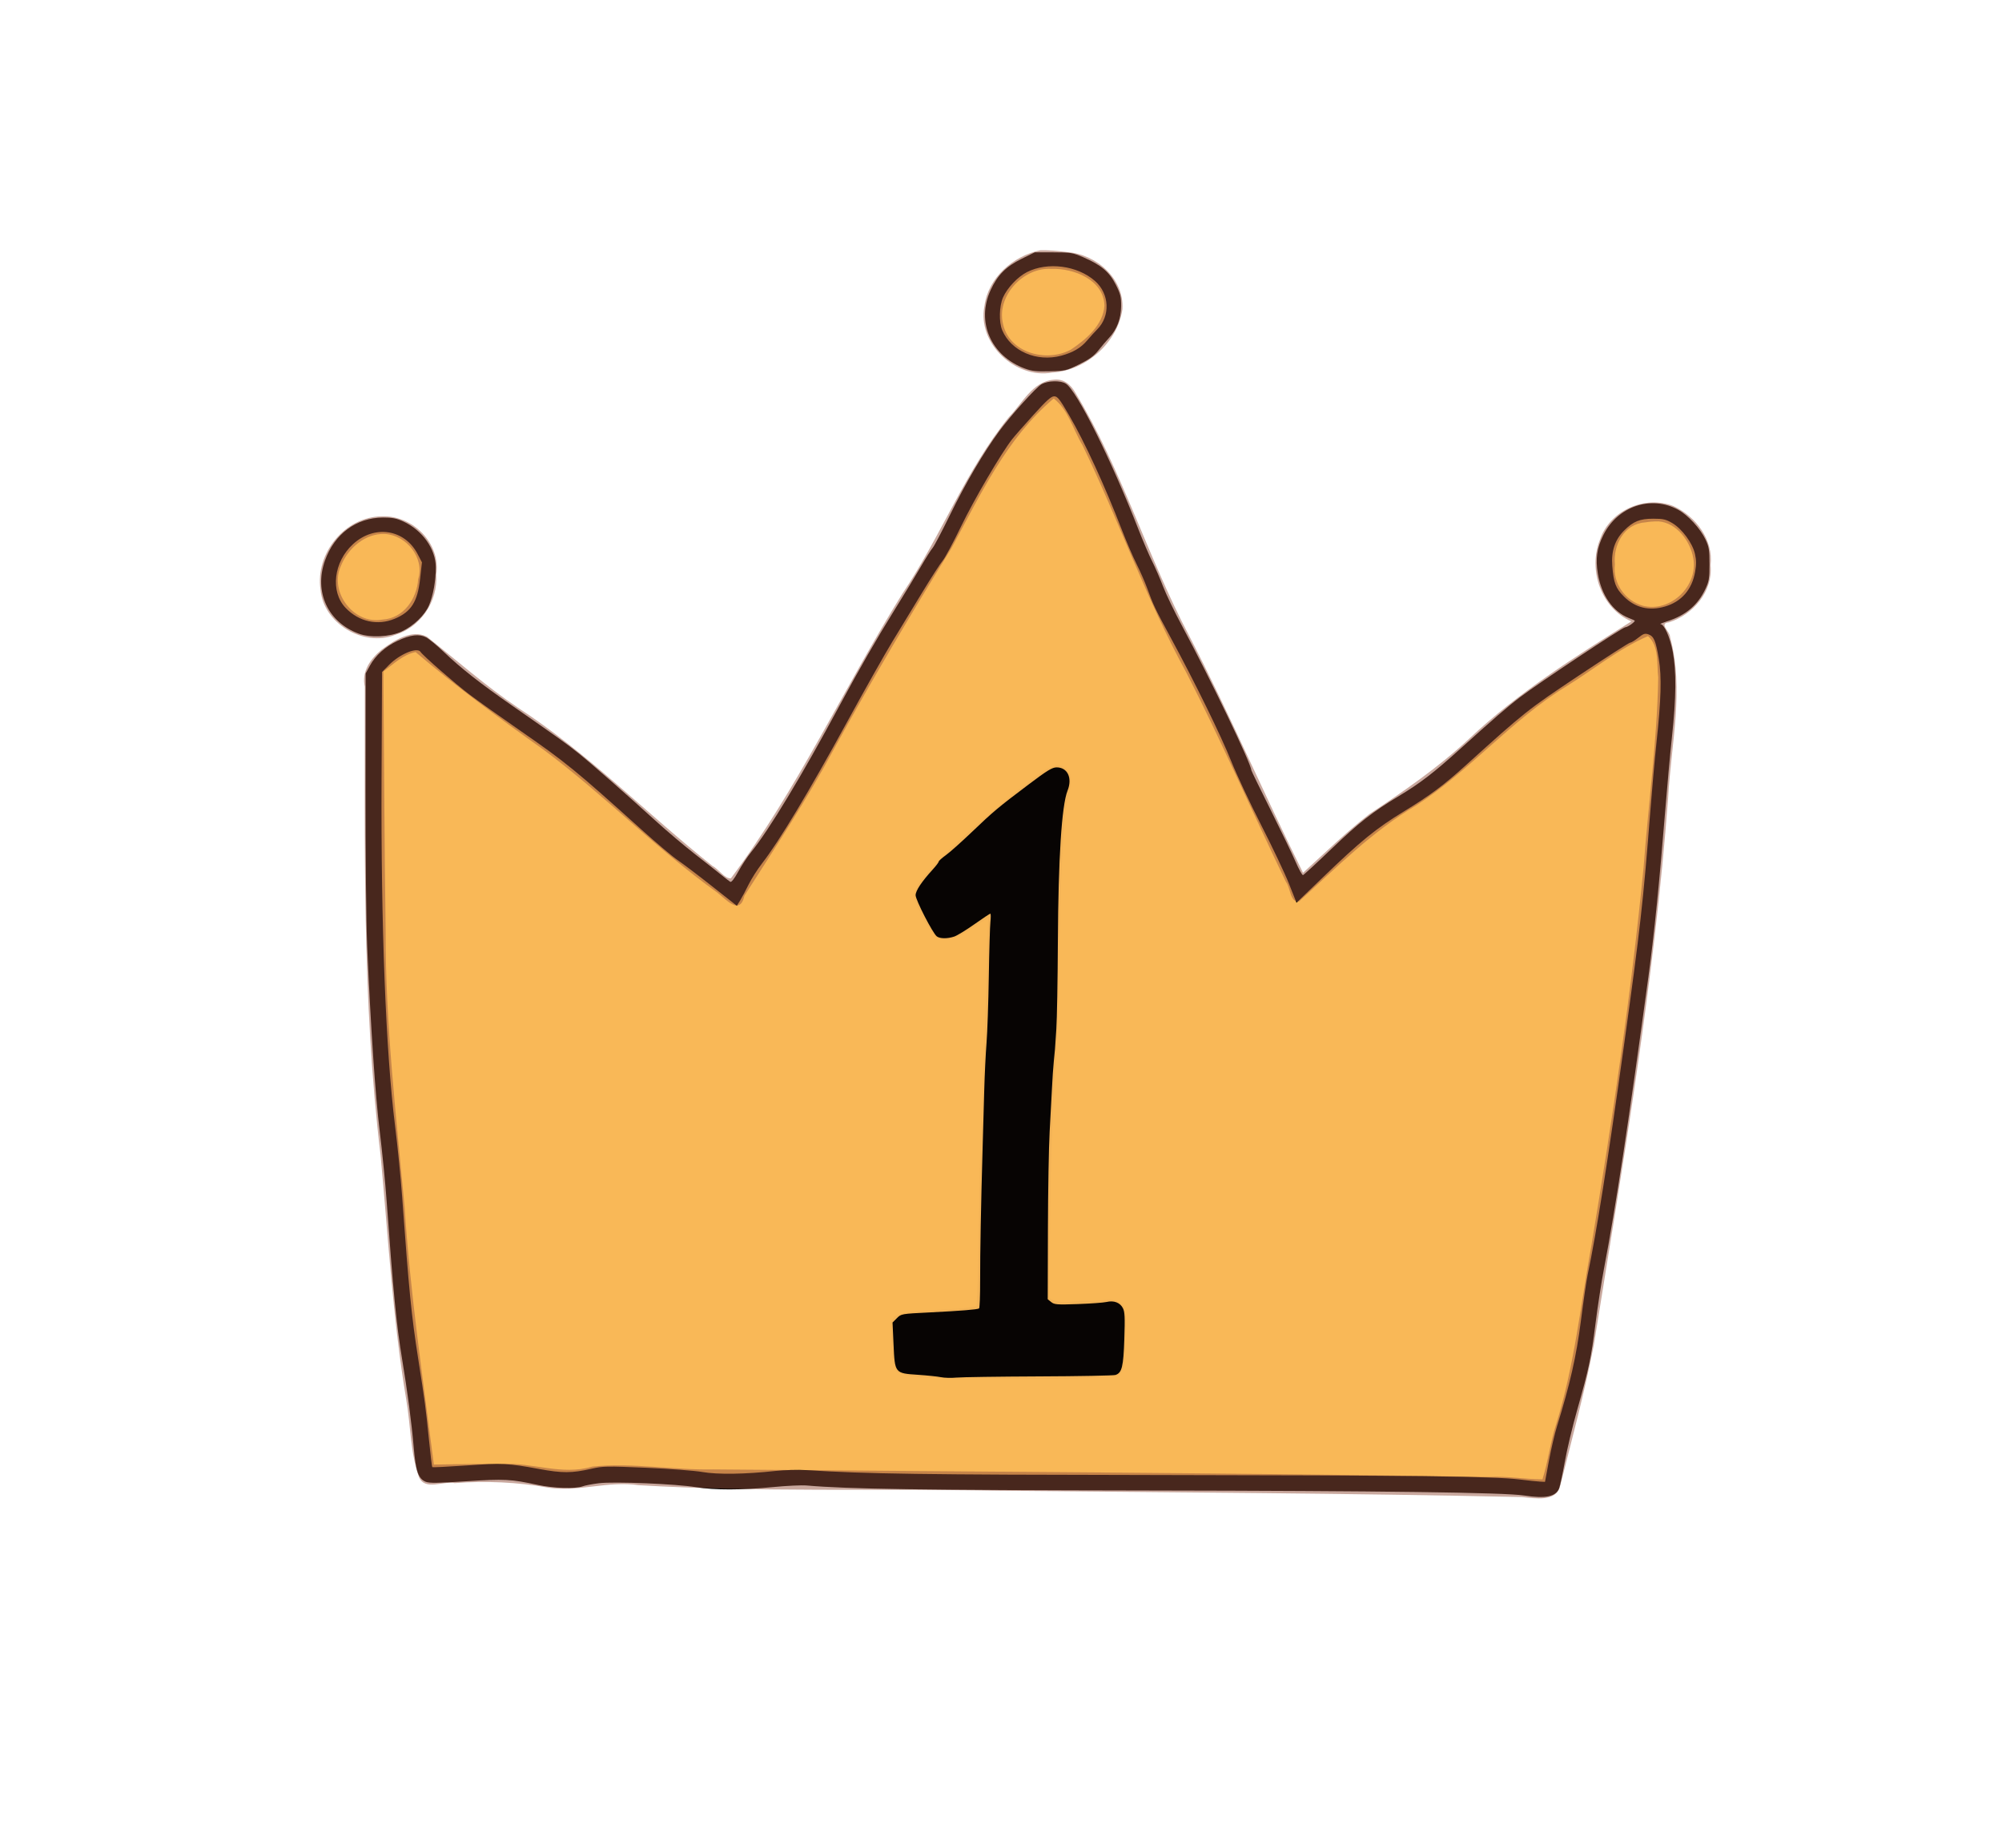
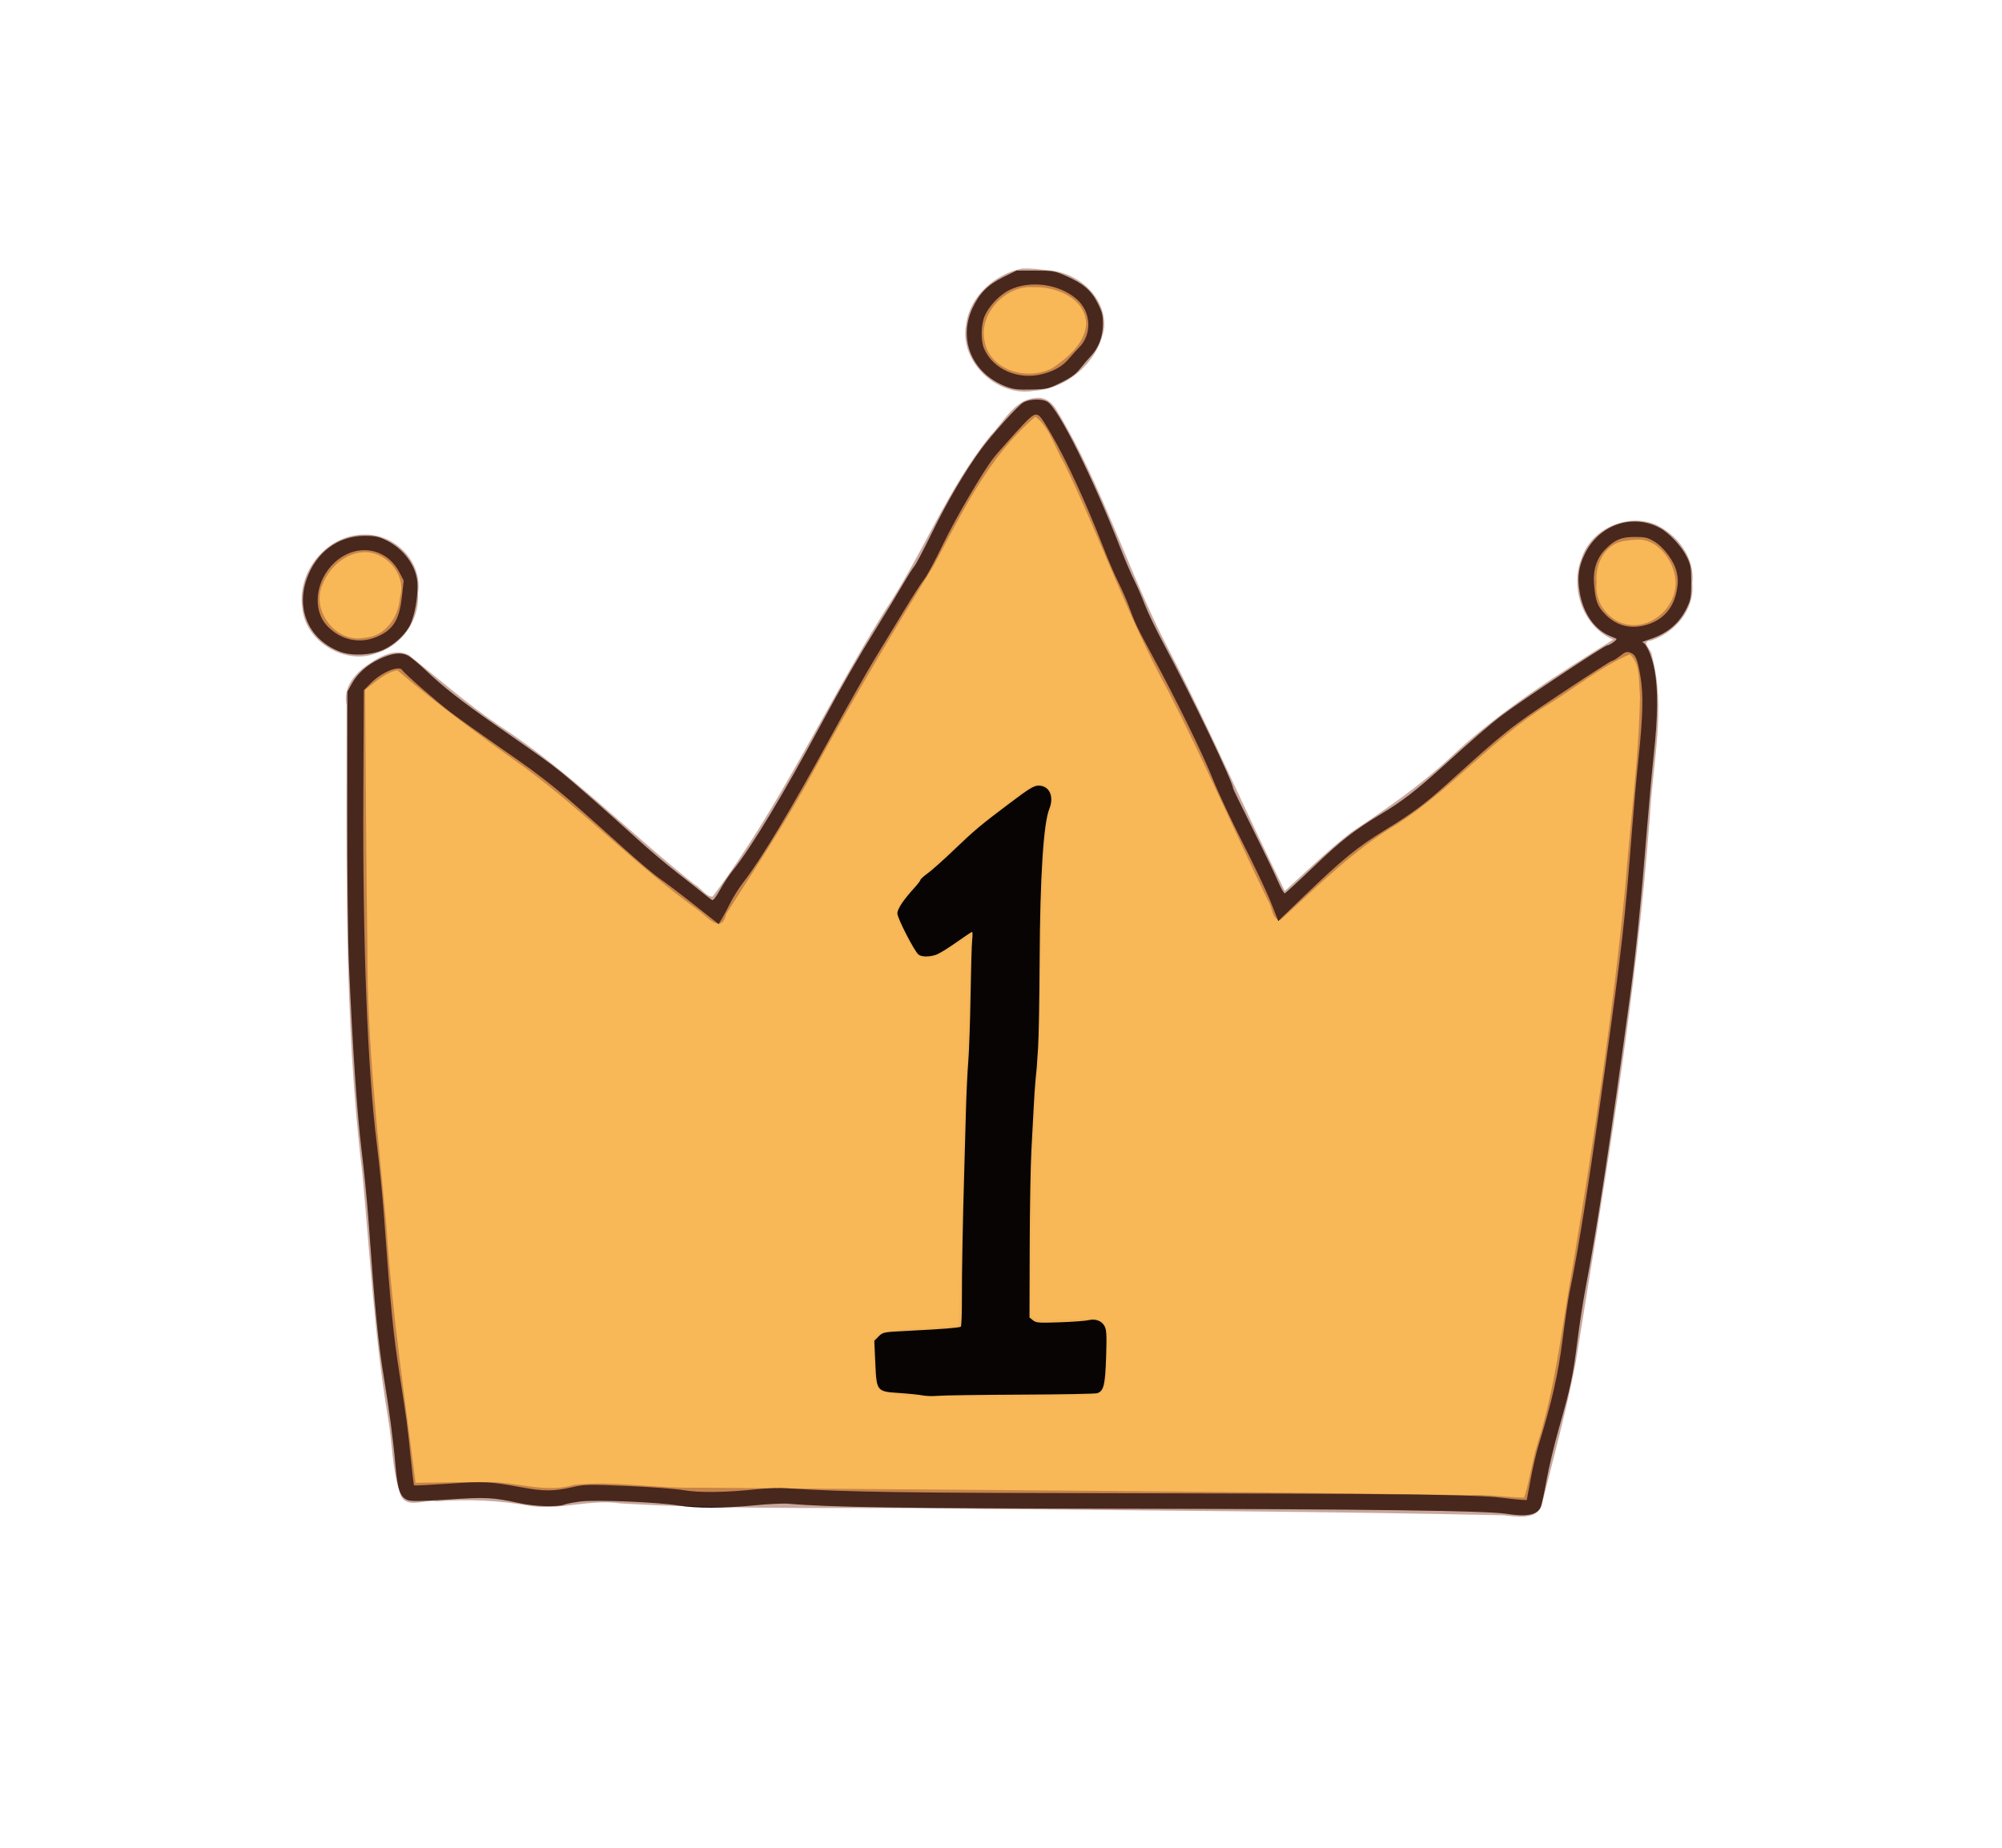
<svg xmlns="http://www.w3.org/2000/svg" version="1.1" id="svg833" width="416" height="384" viewBox="0 0 416 384">
  <defs id="defs837" />
-   <g id="layer1">
-     <path style="fill:#f9b857;fill-opacity:1;stroke:#000000;stroke-width:0;stroke-linecap:round;stroke-linejoin:round" d="m 218.866,81.032 c -3.445,1.064 -5.2,4.84 -7.722,7.197 -8.723,10.643 -13.531,23.753 -21.294,35.032 -11.975,19.338 -21.848,39.939 -34.781,58.684 -1.032,1.01 -1.502,3.839 -2.711,3.763 -11.76,-8.288 -22.137,-18.274 -33.17,-27.454 -9.899,-7.721 -20.644,-14.32 -29.933,-22.73 -1.751,-1.845 -4.45,-2.073 -6.461,-0.476 -2.455,1.478 -5.643,3.44 -4.746,6.817 0.122,32.867 -0.789,65.892 3.255,98.57 1.465,16.213 2.455,32.529 5.08,48.583 0.974,5.426 0.971,11.131 2.315,16.407 2.835,1.413 6.583,0.15 9.782,0.459 5.975,-0.472 11.711,0.725 17.684,1.252 10.655,-0.81 21.348,-0.714 31.899,0.369 9.008,0.485 18.008,-1.05 27.024,-0.212 45.466,0.923 90.955,0.418 136.416,1.453 3.373,-0.221 7.281,1.299 10.378,-0.458 1.761,-3.015 1.532,-6.891 2.774,-10.169 5.124,-16.939 6.802,-34.698 9.973,-52.078 4.283,-27.518 8.215,-55.112 10.26,-82.901 0.412,-9.754 2.952,-19.763 0.537,-29.421 -0.455,-2.439 -3.468,-4.683 -5.563,-2.522 -12.436,7.462 -24.519,15.643 -35.046,25.678 -8.778,8.326 -20.011,13.372 -28.452,22.118 -2.132,1.891 -4.317,4.457 -6.508,5.87 -5.175,-11.77 -11.047,-23.16 -16.228,-34.943 -5.999,-12.768 -13.284,-24.95 -18.232,-38.169 -4.106,-9.924 -8.255,-19.938 -13.881,-29.108 -0.629,-0.85 -1.494,-1.717 -2.649,-1.61 z m 0.932,79.91 c 1.829,0.898 0.018,3.557 0.185,5.038 -1.679,11.939 -1.48,24.071 -1.739,36.106 -0.226,15.505 -1.745,30.961 -1.709,46.478 0.01,7.284 -0.445,14.652 -0.135,21.883 2.212,3.27 6.977,1.84 10.356,1.799 1.686,0.143 5.532,-1.239 5.416,1.643 0.052,3.39 0.014,6.95 -0.736,10.267 -11.189,0.723 -22.479,0.186 -33.658,0.59 -3.333,-0.16 -6.894,-0.166 -10.094,-1.023 -0.489,-2.796 -1.069,-5.892 -0.357,-8.64 5.16,-1.501 10.735,-0.761 15.978,-1.681 2.456,-1.961 1.211,-5.75 1.696,-8.483 0.349,-24.884 1.774,-49.741 2.098,-74.626 -1.493,-3.106 -4.503,0.233 -6.368,1.184 -1.501,0.676 -3.617,2.624 -5.246,1.727 -1.471,-2.324 -3.247,-4.916 -3.444,-7.645 4.319,-6.647 10.831,-11.435 16.632,-16.708 3.569,-2.783 7.128,-5.828 11.126,-7.91 z" id="path852" />
-     <path style="fill:#f9b857;fill-opacity:1;stroke:#000000;stroke-width:0;stroke-linecap:round;stroke-linejoin:round" d="m 79.12,109.228 c -6.368,0.204 -11.325,6.604 -10.504,12.832 0.243,6.173 7.629,9.995 13.172,8.015 4.784,-1.2 7.043,-6.259 6.995,-10.826 1.092,-5.416 -4.533,-10.274 -9.663,-10.021 z" id="path854" />
-     <path style="fill:#f9b857;fill-opacity:1;stroke:#000000;stroke-width:0;stroke-linecap:round;stroke-linejoin:round" d="m 217.919,54.09 c -7.797,-0.283 -14.164,8.932 -10.475,16.027 3.879,7.296 15.178,7.012 20.08,0.944 2.941,-2.745 5.305,-7.262 2.84,-11.079 -2.444,-4.305 -7.64,-6.379 -12.445,-5.892 z" id="path856" />
-     <path style="fill:#f9b857;fill-opacity:1;stroke:#000000;stroke-width:0;stroke-linecap:round;stroke-linejoin:round" d="m 343.215,106.464 c -5.623,-0.211 -9.905,5.127 -9.574,10.524 -0.687,5.839 4.536,11.573 10.514,10.713 6.351,-0.229 10.863,-6.951 9.354,-12.95 -1.205,-4.489 -5.293,-8.84 -10.294,-8.287 z" id="path858" />
+   <g id="layer1" style="display:inline">
+     <path style="fill:#f9b857;fill-opacity:1;stroke:#000000;stroke-width:0;stroke-linecap:round;stroke-linejoin:round" d="m 215.077,84.821 c -3.445,1.064 -5.2,4.84 -7.722,7.197 -8.723,10.643 -13.531,23.753 -21.294,35.032 -11.975,19.338 -21.848,39.939 -34.781,58.684 -1.032,1.01 -1.502,3.839 -2.711,3.763 -11.76,-8.288 -22.137,-18.274 -33.17,-27.454 -9.899,-7.721 -20.644,-14.32 -29.933,-22.73 -1.751,-1.845 -4.45,-2.073 -6.461,-0.476 -2.455,1.478 -5.643,3.44 -4.746,6.817 0.122,32.867 -0.789,65.892 3.255,98.57 1.465,16.213 2.455,32.529 5.08,48.583 0.974,5.426 0.971,11.131 2.315,16.407 2.835,1.413 6.583,0.15 9.782,0.459 5.975,-0.472 11.711,0.725 17.684,1.252 10.655,-0.81 21.348,-0.714 31.899,0.369 9.008,0.485 18.008,-1.05 27.024,-0.212 45.466,0.923 90.955,0.418 136.416,1.453 3.373,-0.221 7.281,1.299 10.378,-0.458 1.761,-3.015 1.532,-6.891 2.774,-10.169 5.124,-16.939 6.802,-34.698 9.973,-52.078 4.283,-27.518 8.215,-55.112 10.26,-82.901 0.412,-9.754 2.952,-19.763 0.537,-29.421 -0.455,-2.439 -3.468,-4.683 -5.563,-2.522 -12.436,7.462 -24.519,15.643 -35.046,25.678 -8.778,8.326 -20.011,13.372 -28.452,22.118 -2.132,1.891 -4.317,4.457 -6.508,5.87 -5.175,-11.77 -11.047,-23.16 -16.228,-34.943 -5.999,-12.768 -13.284,-24.95 -18.232,-38.169 -4.106,-9.924 -8.255,-19.938 -13.881,-29.108 -0.629,-0.85 -1.494,-1.717 -2.649,-1.61 z m 0.932,79.91 c 1.829,0.898 0.018,3.557 0.185,5.038 -1.679,11.939 -1.48,24.071 -1.739,36.106 -0.226,15.505 -1.745,30.961 -1.709,46.478 0.01,7.284 -0.445,14.652 -0.135,21.883 2.212,3.27 6.977,1.84 10.356,1.799 1.686,0.143 5.532,-1.239 5.416,1.643 0.052,3.39 0.014,6.95 -0.736,10.267 -11.189,0.723 -22.479,0.186 -33.658,0.59 -3.333,-0.16 -6.894,-0.166 -10.094,-1.023 -0.489,-2.796 -1.069,-5.892 -0.357,-8.64 5.16,-1.501 10.735,-0.761 15.978,-1.681 2.456,-1.961 1.211,-5.75 1.696,-8.483 0.349,-24.884 1.774,-49.741 2.098,-74.626 -1.493,-3.106 -4.503,0.233 -6.368,1.184 -1.501,0.676 -3.617,2.624 -5.246,1.727 -1.471,-2.324 -3.247,-4.916 -3.444,-7.645 4.319,-6.647 10.831,-11.435 16.632,-16.708 3.569,-2.783 7.128,-5.828 11.126,-7.91 z" id="path852" />
+     <path style="fill:#f9b857;fill-opacity:1;stroke:#000000;stroke-width:0;stroke-linecap:round;stroke-linejoin:round" d="m 75.33,113.017 c -6.368,0.204 -11.325,6.604 -10.504,12.832 0.243,6.173 7.629,9.995 13.172,8.015 4.784,-1.2 7.043,-6.259 6.995,-10.826 1.092,-5.416 -4.533,-10.274 -9.663,-10.021 z" id="path854" />
+     <path style="fill:#f9b857;fill-opacity:1;stroke:#000000;stroke-width:0;stroke-linecap:round;stroke-linejoin:round" d="m 214.129,57.88 c -7.797,-0.283 -14.164,8.932 -10.475,16.027 3.879,7.296 15.178,7.012 20.08,0.944 2.941,-2.745 5.305,-7.262 2.84,-11.079 -2.444,-4.305 -7.64,-6.379 -12.445,-5.892 z" id="path856" />
+     <path style="fill:#f9b857;fill-opacity:1;stroke:#000000;stroke-width:0;stroke-linecap:round;stroke-linejoin:round" d="m 339.426,110.253 c -5.623,-0.211 -9.905,5.127 -9.574,10.524 -0.687,5.839 4.536,11.573 10.514,10.713 6.351,-0.229 10.863,-6.951 9.354,-12.95 -1.205,-4.489 -5.293,-8.84 -10.294,-8.287 z" id="path858" />
  </g>
-   <g id="g841">
-     <path style="fill:#000000;stroke-width:1" d="m 316.659,310.794 c -4.013,-0.623 -29.348,-0.961 -78.08,-1.041 -47.645,-0.078 -62.41,-0.294 -70.927,-1.037 -1.082,-0.094 -4.268,0.056 -7.081,0.335 -6.367,0.631 -12.16,0.639 -15.913,0.022 -4.204,-0.691 -17.096,-1.219 -20.213,-0.828 -1.394,0.175 -2.934,0.47 -3.421,0.655 -1.42,0.54 -6.046,0.391 -9.251,-0.298 -5.663,-1.217 -6.924,-1.282 -14.88,-0.763 -5.977,0.39 -7.69,0.41 -8.443,0.098 -1.528,-0.633 -2.054,-2.153 -2.487,-7.18 -0.439,-5.094 -1.3,-11.63 -2.425,-18.4 -1.152,-6.929 -1.854,-14.129 -3.201,-32.8 -0.267,-3.696 -0.909,-10.176 -1.429,-14.4 -0.925,-7.524 -1.883,-21.663 -2.612,-38.56 -0.204,-4.715 -0.355,-19.172 -0.341,-32.561 l 0.025,-24.081 0.877,-1.611 c 1.163,-2.137 3.221,-3.983 5.77,-5.176 2.656,-1.243 4.451,-1.463 5.899,-0.723 0.601,0.307 2.245,1.659 3.653,3.003 3.516,3.357 7.659,6.62 14.08,11.087 9.702,6.749 11.625,8.128 13.991,10.033 2.758,2.22 9.895,8.48 15.929,13.97 2.376,2.162 6.12,5.33 8.32,7.04 2.2,1.71 4.648,3.64 5.44,4.289 0.792,0.649 1.607,1.277 1.811,1.395 0.233,0.135 0.848,-0.655 1.655,-2.126 0.707,-1.288 1.908,-3.11 2.669,-4.049 3.741,-4.615 10.503,-15.82 18.352,-30.412 4.117,-7.654 7.717,-13.914 11.501,-20 1.97,-3.168 4.417,-7.2 5.438,-8.96 1.021,-1.76 2.113,-3.488 2.426,-3.84 0.313,-0.352 1.941,-3.448 3.618,-6.88 3.235,-6.62 6.935,-12.92 10.215,-17.393 2.361,-3.219 7.713,-9.147 8.806,-9.753 1.361,-0.754 3.939,-0.815 5.04,-0.119 2.293,1.448 9.432,15.769 15.079,30.251 0.949,2.434 2.24,5.446 2.868,6.693 0.628,1.247 1.64,3.576 2.249,5.175 0.609,1.599 2.38,5.283 3.936,8.187 5.892,10.997 14.418,28.754 14.415,30.023 -2.8e-4,0.119 1.796,3.817 3.991,8.217 2.195,4.4 4.542,9.273 5.215,10.828 0.673,1.556 1.361,2.796 1.529,2.756 0.168,-0.04 2.803,-2.464 5.855,-5.388 5.838,-5.592 8.526,-7.7 14.124,-11.072 4.333,-2.611 7.26,-4.86 12.567,-9.657 6.986,-6.314 9.987,-8.908 12.619,-10.906 3.899,-2.96 21.248,-14.48 21.824,-14.492 0.512,-0.011 2.161,-1.197 1.921,-1.382 -0.069,-0.053 -0.613,-0.291 -1.208,-0.529 -3.323,-1.325 -5.701,-4.732 -6.439,-9.226 -0.512,-3.121 -0.192,-5.339 1.16,-8.043 2.986,-5.969 9.9,-8.296 15.535,-5.229 2.037,1.109 4.611,3.91 5.678,6.18 0.726,1.544 0.828,2.173 0.828,5.12 0,2.962 -0.1,3.573 -0.843,5.158 -1.564,3.337 -4.102,5.492 -7.892,6.704 -1.004,0.321 -1.651,0.591 -1.438,0.601 0.783,0.035 1.993,2.775 2.555,5.784 0.748,4.005 0.693,9.637 -0.172,17.593 -0.373,3.432 -1.041,10.776 -1.484,16.32 -1.079,13.504 -2.237,24.913 -3.394,33.44 -4.089,30.129 -6.857,48.335 -9.23,60.701 -0.53,2.762 -1.333,7.946 -1.784,11.52 -0.916,7.252 -1.341,9.255 -3.836,18.058 -0.954,3.366 -2.104,8.19 -2.556,10.72 -0.452,2.53 -0.982,5.004 -1.178,5.496 -0.686,1.72 -2.852,2.153 -7.307,1.461 z m 5.198,-7.237 c 0.451,-2.42 1.2,-5.624 1.664,-7.12 2.699,-8.7 4.046,-14.636 4.974,-21.92 0.516,-4.048 1.15,-8.368 1.409,-9.6 1.836,-8.73 4.188,-23.583 7.525,-47.52 3.375,-24.213 4.032,-30.048 5.477,-48.64 0.362,-4.664 0.945,-11.144 1.294,-14.4 0.974,-9.075 1.101,-13.666 0.483,-17.417 -0.62,-3.766 -1.018,-4.707 -2.154,-5.107 -0.717,-0.252 -1.047,-0.142 -2.125,0.713 -0.702,0.556 -1.455,1.011 -1.672,1.011 -0.218,0 -5.021,3.081 -10.674,6.847 -10.579,7.047 -11.214,7.552 -23.454,18.62 -4.625,4.183 -7.409,6.259 -12.889,9.612 -5.795,3.546 -9.001,6.158 -16.925,13.789 l -5.387,5.188 -1.546,-3.908 c -0.85,-2.15 -3.457,-7.652 -5.793,-12.228 -2.336,-4.576 -5.138,-10.552 -6.226,-13.28 -2.11,-5.289 -7.543,-16.382 -12.568,-25.663 -3.255,-6.011 -3.634,-6.809 -4.916,-10.337 -0.448,-1.232 -1.431,-3.472 -2.186,-4.979 -0.755,-1.506 -2.12,-4.674 -3.033,-7.04 -3.587,-9.287 -7.726,-18.281 -10.995,-23.893 -1.952,-3.352 -2.394,-3.913 -3.085,-3.92 -0.629,-0.006 -1.579,0.845 -4.32,3.875 -1.932,2.136 -3.921,4.404 -4.418,5.04 -2.289,2.925 -7.881,12.469 -10.575,18.045 -1.634,3.383 -3.373,6.625 -3.864,7.203 -0.491,0.579 -2.436,3.603 -4.322,6.72 -1.885,3.117 -4.657,7.684 -6.159,10.148 -1.502,2.464 -5.694,9.903 -9.314,16.531 -7.959,14.571 -14.173,24.908 -17.749,29.527 -0.963,1.244 -2.226,3.235 -2.807,4.425 -0.581,1.189 -1.362,2.659 -1.736,3.264 l -0.681,1.102 -5.183,-4.092 c -2.851,-2.251 -6.047,-4.676 -7.103,-5.391 -1.056,-0.714 -4.375,-3.51 -7.375,-6.212 -13.906,-12.526 -15.812,-14.081 -25.425,-20.755 -4.136,-2.872 -8.893,-6.26 -10.572,-7.53 -2.854,-2.159 -9.621,-8.065 -10.066,-8.785 -0.663,-1.074 -4.336,0.448 -6.567,2.721 l -1.435,1.462 -0.098,22.147 c -0.136,30.724 0.877,56.728 2.814,72.227 0.517,4.136 1.165,10.616 1.441,14.4 1.453,19.953 1.947,24.944 3.355,33.92 1.37,8.73 1.56,10.154 2.211,16.572 0.326,3.219 0.649,5.907 0.716,5.974 0.067,0.067 3.218,-0.088 7.001,-0.346 7.6,-0.518 8.72,-0.465 15.158,0.717 4.903,0.9 6.809,0.893 10.921,-0.042 2.375,-0.54 3.196,-0.554 11.36,-0.205 4.84,0.207 10.096,0.605 11.68,0.883 3.138,0.552 8.908,0.469 15.177,-0.219 1.835,-0.201 4.715,-0.279 6.4,-0.174 12.612,0.791 24.12,0.955 71.543,1.02 54.845,0.075 71.319,0.273 76.64,0.92 1.848,0.225 3.805,0.429 4.348,0.454 l 0.988,0.045 z M 195.539,286.211 c -0.704,-0.146 -2.851,-0.37 -4.771,-0.498 -4.842,-0.322 -4.823,-0.299 -5.097,-6.304 l -0.208,-4.564 0.903,-0.903 c 0.899,-0.899 0.925,-0.904 6.797,-1.196 6.478,-0.322 9.905,-0.597 10.276,-0.827 0.133,-0.082 0.234,-2.699 0.226,-5.816 -0.016,-5.635 0.172,-15.667 0.517,-27.586 0.099,-3.432 0.251,-8.832 0.337,-12 0.086,-3.168 0.3,-7.56 0.475,-9.76 0.175,-2.2 0.388,-8.392 0.472,-13.76 0.084,-5.368 0.236,-10.516 0.336,-11.44 0.1,-0.924 0.091,-1.68 -0.021,-1.68 -0.112,0 -1.598,0.988 -3.303,2.195 -1.705,1.207 -3.589,2.359 -4.187,2.56 -1.426,0.479 -2.981,0.464 -3.631,-0.035 -0.847,-0.651 -4.401,-7.56 -4.401,-8.556 0,-0.94 1.244,-2.808 3.567,-5.356 0.678,-0.744 1.233,-1.476 1.233,-1.626 0,-0.15 0.662,-0.749 1.472,-1.33 0.81,-0.581 3.222,-2.73 5.36,-4.774 4.535,-4.335 5.503,-5.147 11.827,-9.912 3.926,-2.958 4.923,-3.566 5.851,-3.566 2.271,0 3.306,2.221 2.257,4.841 -1.213,3.028 -1.921,14.07 -2.008,31.319 -0.04,8.008 -0.185,16.216 -0.323,18.24 -0.137,2.024 -0.263,3.896 -0.279,4.16 -0.016,0.264 -0.127,1.416 -0.246,2.56 -0.119,1.144 -0.29,3.664 -0.381,5.6 -0.091,1.936 -0.307,5.996 -0.48,9.023 -0.173,3.027 -0.335,12.092 -0.358,20.145 l -0.043,14.642 0.725,0.587 c 0.655,0.53 1.194,0.571 5.554,0.417 2.656,-0.094 5.333,-0.29 5.949,-0.436 1.508,-0.358 2.792,0.124 3.385,1.27 0.401,0.775 0.454,1.888 0.306,6.389 -0.192,5.837 -0.496,7.074 -1.848,7.512 -0.398,0.129 -7.564,0.263 -15.924,0.297 -8.36,0.035 -16.064,0.146 -17.12,0.247 -1.056,0.102 -2.496,0.065 -3.2,-0.081 z M 345.989,126.041 c 3.425,-1.017 5.592,-3.52 6.242,-7.21 0.264,-1.497 0.256,-2.425 -0.031,-3.709 -0.505,-2.259 -2.685,-5.223 -4.721,-6.42 -1.319,-0.775 -1.881,-0.904 -3.939,-0.904 -2.807,0 -4.149,0.544 -6.064,2.459 -1.887,1.887 -2.693,4.281 -2.457,7.301 0.279,3.579 0.7,4.69 2.432,6.422 2.338,2.338 5.244,3.039 8.538,2.061 z m -271.464,5.637 c -6.404,-2.378 -9.306,-8.652 -7.01,-15.157 1.961,-5.557 6.519,-8.941 12.064,-8.959 1.944,-0.006 2.8,0.157 4.216,0.806 3.977,1.821 6.735,5.702 6.757,9.511 0.016,2.759 -0.547,5.917 -1.415,7.936 -0.882,2.049 -3.249,4.31 -5.687,5.43 -2.476,1.138 -6.503,1.334 -8.925,0.435 z m 7.501,-3.095 c 3.414,-1.427 4.731,-3.498 5.266,-8.288 l 0.384,-3.432 -0.911,-1.74 c -2.701,-5.159 -8.95,-6.116 -13.397,-2.052 -4.04,3.692 -4.772,9.863 -1.571,13.236 2.756,2.903 6.652,3.77 10.229,2.275 z M 212.979,76.6 c -7.081,-2.611 -10.186,-9.715 -7.133,-16.322 1.441,-3.12 3.178,-4.873 6.413,-6.476 l 2.752,-1.364 3.864,0.005 c 3.642,0.005 4.002,0.064 6.264,1.04 3.656,1.577 5.395,3.048 6.72,5.685 0.972,1.936 1.117,2.525 1.1,4.47 -0.024,2.604 -0.859,4.804 -2.493,6.56 -0.573,0.616 -1.581,1.8 -2.239,2.632 -0.907,1.145 -1.864,1.842 -3.951,2.877 -2.654,1.315 -2.878,1.368 -6.145,1.454 -2.769,0.073 -3.714,-0.03 -5.151,-0.56 z m 7.52,-2.677 c 2.428,-0.649 4.081,-1.614 5.378,-3.142 0.646,-0.761 1.603,-1.815 2.127,-2.343 2.76,-2.781 2.54,-7.399 -0.48,-10.05 -3.662,-3.215 -9.825,-4.019 -14.122,-1.842 -1.922,0.974 -4.097,3.276 -4.979,5.269 -0.797,1.802 -0.879,5.122 -0.167,6.807 1.838,4.352 7.163,6.659 12.243,5.302 z" id="path845" />
+   <g id="layer3" style="display:inline" />
+   <g id="g841" style="display:inline">
+     <path style="fill:#000000;stroke-width:1" d="m 312.87,314.584 c -4.013,-0.623 -29.348,-0.961 -78.08,-1.041 -47.645,-0.078 -62.41,-0.294 -70.927,-1.037 -1.082,-0.094 -4.268,0.056 -7.081,0.335 -6.367,0.631 -12.16,0.639 -15.913,0.022 -4.204,-0.691 -17.096,-1.219 -20.213,-0.828 -1.394,0.175 -2.934,0.47 -3.421,0.655 -1.42,0.54 -6.046,0.391 -9.251,-0.298 -5.663,-1.217 -6.924,-1.282 -14.88,-0.763 -5.977,0.39 -7.69,0.41 -8.443,0.098 -1.528,-0.633 -2.054,-2.153 -2.487,-7.18 -0.439,-5.094 -1.3,-11.63 -2.425,-18.4 -1.152,-6.929 -1.854,-14.129 -3.201,-32.8 -0.267,-3.696 -0.909,-10.176 -1.429,-14.4 -0.925,-7.524 -1.883,-21.663 -2.612,-38.56 -0.204,-4.715 -0.355,-19.172 -0.341,-32.561 l 0.025,-24.081 0.877,-1.611 c 1.163,-2.137 3.221,-3.983 5.77,-5.176 2.656,-1.243 4.451,-1.463 5.899,-0.723 0.601,0.307 2.245,1.659 3.653,3.003 3.516,3.357 7.659,6.62 14.08,11.087 9.702,6.749 11.625,8.128 13.991,10.033 2.758,2.22 9.895,8.48 15.929,13.97 2.376,2.162 6.12,5.33 8.32,7.04 2.2,1.71 4.648,3.64 5.44,4.289 0.792,0.649 1.607,1.277 1.811,1.395 0.233,0.135 0.848,-0.655 1.655,-2.126 0.707,-1.288 1.908,-3.11 2.669,-4.049 3.741,-4.615 10.503,-15.82 18.352,-30.412 4.117,-7.654 7.717,-13.914 11.501,-20 1.97,-3.168 4.417,-7.2 5.438,-8.96 1.021,-1.76 2.113,-3.488 2.426,-3.84 0.313,-0.352 1.941,-3.448 3.618,-6.88 3.235,-6.62 6.935,-12.92 10.215,-17.393 2.361,-3.219 7.713,-9.147 8.806,-9.753 1.361,-0.754 3.939,-0.815 5.04,-0.119 2.293,1.448 9.432,15.769 15.079,30.251 0.949,2.434 2.24,5.446 2.868,6.693 0.628,1.247 1.64,3.576 2.249,5.175 0.609,1.599 2.38,5.283 3.936,8.187 5.892,10.997 14.418,28.754 14.415,30.023 -2.8e-4,0.119 1.796,3.817 3.991,8.217 2.195,4.4 4.542,9.273 5.215,10.828 0.673,1.556 1.361,2.796 1.529,2.756 0.168,-0.04 2.803,-2.464 5.855,-5.388 5.838,-5.592 8.526,-7.7 14.124,-11.072 4.333,-2.611 7.26,-4.86 12.567,-9.657 6.986,-6.314 9.987,-8.908 12.619,-10.906 3.899,-2.96 21.248,-14.48 21.824,-14.492 0.512,-0.011 2.161,-1.197 1.921,-1.382 -0.069,-0.053 -0.613,-0.291 -1.208,-0.529 -3.323,-1.325 -5.701,-4.732 -6.439,-9.226 -0.512,-3.121 -0.192,-5.339 1.16,-8.043 2.986,-5.969 9.9,-8.296 15.535,-5.229 2.037,1.109 4.611,3.91 5.678,6.18 0.726,1.544 0.828,2.173 0.828,5.12 0,2.962 -0.1,3.573 -0.843,5.158 -1.564,3.337 -4.102,5.492 -7.892,6.704 -1.004,0.321 -1.651,0.591 -1.438,0.601 0.783,0.035 1.993,2.775 2.555,5.784 0.748,4.005 0.693,9.637 -0.172,17.593 -0.373,3.432 -1.041,10.776 -1.484,16.32 -1.079,13.504 -2.237,24.913 -3.394,33.44 -4.089,30.129 -6.857,48.335 -9.23,60.701 -0.53,2.762 -1.333,7.946 -1.784,11.52 -0.916,7.252 -1.341,9.255 -3.836,18.058 -0.954,3.366 -2.104,8.19 -2.556,10.72 -0.452,2.53 -0.982,5.004 -1.178,5.496 -0.686,1.72 -2.852,2.153 -7.307,1.461 z m 5.198,-7.237 c 0.451,-2.42 1.2,-5.624 1.664,-7.12 2.699,-8.7 4.046,-14.636 4.974,-21.92 0.516,-4.048 1.15,-8.368 1.409,-9.6 1.836,-8.73 4.188,-23.583 7.525,-47.52 3.375,-24.213 4.032,-30.048 5.477,-48.64 0.362,-4.664 0.945,-11.144 1.294,-14.4 0.974,-9.075 1.101,-13.666 0.483,-17.417 -0.62,-3.766 -1.018,-4.707 -2.154,-5.107 -0.717,-0.252 -1.047,-0.142 -2.125,0.713 -0.702,0.556 -1.455,1.011 -1.672,1.011 -0.218,0 -5.021,3.081 -10.674,6.847 -10.579,7.047 -11.214,7.552 -23.454,18.62 -4.625,4.183 -7.409,6.259 -12.889,9.612 -5.795,3.546 -9.001,6.158 -16.925,13.789 l -5.387,5.188 -1.546,-3.908 c -0.85,-2.15 -3.457,-7.652 -5.793,-12.228 -2.336,-4.576 -5.138,-10.552 -6.226,-13.28 -2.11,-5.289 -7.543,-16.382 -12.568,-25.663 -3.255,-6.011 -3.634,-6.809 -4.916,-10.337 -0.448,-1.232 -1.431,-3.472 -2.186,-4.979 -0.755,-1.506 -2.12,-4.674 -3.033,-7.04 -3.587,-9.287 -7.726,-18.281 -10.995,-23.893 -1.952,-3.352 -2.394,-3.913 -3.085,-3.92 -0.629,-0.006 -1.579,0.845 -4.32,3.875 -1.932,2.136 -3.921,4.404 -4.418,5.04 -2.289,2.925 -7.881,12.469 -10.575,18.045 -1.634,3.383 -3.373,6.625 -3.864,7.203 -0.491,0.579 -2.436,3.603 -4.322,6.72 -1.885,3.117 -4.657,7.684 -6.159,10.148 -1.502,2.464 -5.694,9.903 -9.314,16.531 -7.959,14.571 -14.173,24.908 -17.749,29.527 -0.963,1.244 -2.226,3.235 -2.807,4.425 -0.581,1.189 -1.362,2.659 -1.736,3.264 l -0.681,1.102 -5.183,-4.092 c -2.851,-2.251 -6.047,-4.676 -7.103,-5.391 -1.056,-0.714 -4.375,-3.51 -7.375,-6.212 -13.906,-12.526 -15.812,-14.081 -25.425,-20.755 -4.136,-2.872 -8.893,-6.26 -10.572,-7.53 -2.854,-2.159 -9.621,-8.065 -10.066,-8.785 -0.663,-1.074 -4.336,0.448 -6.567,2.721 l -1.435,1.462 -0.098,22.147 c -0.136,30.724 0.877,56.728 2.814,72.227 0.517,4.136 1.165,10.616 1.441,14.4 1.453,19.953 1.947,24.944 3.355,33.92 1.37,8.73 1.56,10.154 2.211,16.572 0.326,3.219 0.649,5.907 0.716,5.974 0.067,0.067 3.218,-0.088 7.001,-0.346 7.6,-0.518 8.72,-0.465 15.158,0.717 4.903,0.9 6.809,0.893 10.921,-0.042 2.375,-0.54 3.196,-0.554 11.36,-0.205 4.84,0.207 10.096,0.605 11.68,0.883 3.138,0.552 8.908,0.469 15.177,-0.219 1.835,-0.201 4.715,-0.279 6.4,-0.174 12.612,0.791 24.12,0.955 71.543,1.02 54.845,0.075 71.319,0.273 76.64,0.92 1.848,0.225 3.805,0.429 4.348,0.454 l 0.988,0.045 z M 191.75,290 c -0.704,-0.146 -2.851,-0.37 -4.771,-0.498 -4.842,-0.322 -4.823,-0.299 -5.097,-6.304 l -0.208,-4.564 0.903,-0.903 c 0.899,-0.899 0.925,-0.904 6.797,-1.196 6.478,-0.322 9.905,-0.597 10.276,-0.827 0.133,-0.082 0.234,-2.699 0.226,-5.816 -0.016,-5.635 0.172,-15.667 0.517,-27.586 0.099,-3.432 0.251,-8.832 0.337,-12 0.086,-3.168 0.3,-7.56 0.475,-9.76 0.175,-2.2 0.388,-8.392 0.472,-13.76 0.084,-5.368 0.236,-10.516 0.336,-11.44 0.1,-0.924 0.091,-1.68 -0.021,-1.68 -0.112,0 -1.598,0.988 -3.303,2.195 -1.705,1.207 -3.589,2.359 -4.187,2.56 -1.426,0.479 -2.981,0.464 -3.631,-0.035 -0.847,-0.651 -4.401,-7.56 -4.401,-8.556 0,-0.94 1.244,-2.808 3.567,-5.356 0.678,-0.744 1.233,-1.476 1.233,-1.626 0,-0.15 0.662,-0.749 1.472,-1.33 0.81,-0.581 3.222,-2.73 5.36,-4.774 4.535,-4.335 5.503,-5.147 11.827,-9.912 3.926,-2.958 4.923,-3.566 5.851,-3.566 2.271,0 3.306,2.221 2.257,4.841 -1.213,3.028 -1.921,14.07 -2.008,31.319 -0.04,8.008 -0.185,16.216 -0.323,18.24 -0.137,2.024 -0.263,3.896 -0.279,4.16 -0.016,0.264 -0.127,1.416 -0.246,2.56 -0.119,1.144 -0.29,3.664 -0.381,5.6 -0.091,1.936 -0.307,5.996 -0.48,9.023 -0.173,3.027 -0.335,12.092 -0.358,20.145 l -0.043,14.642 0.725,0.587 c 0.655,0.53 1.194,0.571 5.554,0.417 2.656,-0.094 5.333,-0.29 5.949,-0.436 1.508,-0.358 2.792,0.124 3.385,1.27 0.401,0.775 0.454,1.888 0.306,6.389 -0.192,5.837 -0.496,7.074 -1.848,7.512 -0.398,0.129 -7.564,0.263 -15.924,0.297 -8.36,0.035 -16.064,0.146 -17.12,0.247 -1.056,0.102 -2.496,0.065 -3.2,-0.081 z M 342.199,129.83 c 3.425,-1.017 5.592,-3.52 6.242,-7.21 0.264,-1.497 0.256,-2.425 -0.031,-3.709 -0.505,-2.259 -2.685,-5.223 -4.721,-6.42 -1.319,-0.775 -1.881,-0.904 -3.939,-0.904 -2.807,0 -4.149,0.544 -6.064,2.459 -1.887,1.887 -2.693,4.281 -2.457,7.301 0.279,3.579 0.7,4.69 2.432,6.422 2.338,2.338 5.244,3.039 8.538,2.061 z m -271.464,5.637 c -6.404,-2.378 -9.306,-8.652 -7.01,-15.157 1.961,-5.557 6.519,-8.941 12.064,-8.959 1.944,-0.006 2.8,0.157 4.216,0.806 3.977,1.821 6.735,5.702 6.757,9.511 0.016,2.759 -0.547,5.917 -1.415,7.936 -0.882,2.049 -3.249,4.31 -5.687,5.43 -2.476,1.138 -6.503,1.334 -8.925,0.435 z m 7.501,-3.095 c 3.414,-1.427 4.731,-3.498 5.266,-8.288 l 0.384,-3.432 -0.911,-1.74 c -2.701,-5.159 -8.95,-6.116 -13.397,-2.052 -4.04,3.692 -4.772,9.863 -1.571,13.236 2.756,2.903 6.652,3.77 10.229,2.275 z M 209.19,80.39 c -7.081,-2.611 -10.186,-9.715 -7.133,-16.322 1.441,-3.12 3.178,-4.873 6.413,-6.476 l 2.752,-1.364 3.864,0.005 c 3.642,0.005 4.002,0.064 6.264,1.04 3.656,1.577 5.395,3.048 6.72,5.685 0.972,1.936 1.117,2.525 1.1,4.47 -0.024,2.604 -0.859,4.804 -2.493,6.56 -0.573,0.616 -1.581,1.8 -2.239,2.632 -0.907,1.145 -1.864,1.842 -3.951,2.877 -2.654,1.315 -2.878,1.368 -6.145,1.454 -2.769,0.073 -3.714,-0.03 -5.151,-0.56 z m 7.52,-2.677 c 2.428,-0.649 4.081,-1.614 5.378,-3.142 0.646,-0.761 1.603,-1.815 2.127,-2.343 2.76,-2.781 2.54,-7.399 -0.48,-10.05 -3.662,-3.215 -9.825,-4.019 -14.122,-1.842 -1.922,0.974 -4.097,3.276 -4.979,5.269 -0.797,1.802 -0.879,5.122 -0.167,6.807 1.838,4.352 7.163,6.659 12.243,5.302 z" id="path845" />
  </g>
  <g id="layer2" style="display:inline;opacity:0.496">
-     <path style="fill:#914f3b;fill-opacity:1;stroke:#000000;stroke-width:0;stroke-linecap:round;stroke-linejoin:round" d="m 216.18,52.006 c -5.637,1.182 -10.842,5.674 -11.626,11.61 -1.518,7.758 6.448,15.209 14.105,13.807 7.011,-0.398 13.558,-6.219 14.577,-13.172 0.374,-6.378 -5.465,-11.439 -11.528,-11.863 -1.83,-0.24 -3.681,-0.428 -5.528,-0.383 z m 2.281,3.877 c 4.634,-0.18 10.919,2.273 11.031,7.652 -0.266,4.057 -3.895,7.076 -7.015,9.151 -5.149,2.744 -13.029,0.593 -14.123,-5.685 -1.156,-5.691 4.428,-11.503 10.108,-11.118 z" id="path869" />
-     <path style="fill:#914f3b;fill-opacity:1;stroke:#000000;stroke-width:0;stroke-linecap:round;stroke-linejoin:round" d="m 79.367,107.31 c -7.687,0.038 -13.89,7.704 -12.767,15.228 0.591,7.008 8.9,11.972 15.434,9.427 5.357,-1.604 8.986,-6.952 8.615,-12.513 1.001,-6.523 -4.853,-12.392 -11.281,-12.143 z m 0.657,3.659 c 4.439,0.284 8.242,4.961 6.867,9.382 -0.263,4.078 -3.008,8.159 -7.412,8.409 -5.881,1.135 -11.13,-5.664 -8.654,-11.114 1.436,-3.679 5.083,-6.877 9.2,-6.677 z" id="path871" />
-     <path style="fill:#914f3b;fill-opacity:1;stroke:#000000;stroke-width:0;stroke-linecap:round;stroke-linejoin:round" d="m 218.834,78.925 c -4.329,0.415 -6.46,4.976 -9.203,7.772 -9.044,11.178 -14.147,24.827 -22.133,36.701 -12.146,19.551 -21.793,40.677 -35.622,59.133 -1.279,0.133 -2.579,-1.954 -3.822,-2.564 -13.608,-10.807 -25.805,-23.375 -40.424,-32.891 -6.65,-4.469 -12.651,-9.773 -18.906,-14.748 -3.2,-1.644 -6.877,0.819 -9.438,2.694 -2.305,1.905 -4.204,4.551 -3.482,7.696 0.036,32.494 -0.608,65.113 3.283,97.436 1.579,16.907 2.519,33.899 5.318,50.659 0.945,5.367 0.818,11.028 2.669,16.194 1.271,2.852 5.036,0.714 7.422,1.211 6.535,-0.493 13.077,-0.213 19.522,0.963 6.285,0.911 12.395,-1.477 18.662,-0.532 24.809,1.467 49.683,0.677 74.519,1.144 36.345,0.367 72.697,0.523 109.034,1.324 2.642,0.244 7.22,1.145 7.975,-2.406 2.46,-9.719 5.066,-19.417 6.992,-29.271 6.069,-37.772 12.569,-75.545 15.435,-113.732 0.59,-11.033 3.371,-22.397 0.395,-33.309 0.03,-1.171 -2.458,-2.848 -0.248,-3.057 5.015,-1.583 9.18,-6.401 8.659,-11.873 0.632,-5.298 -3.075,-10.156 -7.696,-12.291 -5.962,-2.333 -13.282,0.909 -15.31,7.04 -2.472,6.214 0.273,14.21 6.551,16.918 -11.749,7.388 -23.594,14.831 -33.731,24.407 -6.36,5.943 -13.513,10.851 -20.723,15.65 -4.843,3.767 -9.239,8.063 -13.769,12.191 -8.093,-16.265 -15.252,-32.971 -23.596,-49.117 -8.731,-16.498 -14.048,-34.652 -23.725,-50.671 -0.975,-1.732 -2.505,-2.994 -4.608,-2.672 z m 0.147,3.912 c 3.023,2.322 4.018,6.493 5.945,9.664 7.555,15.591 13.237,32.062 21.596,47.291 7.338,14.289 13.717,29.046 20.701,43.506 0.95,1.162 0.8,4.241 2.668,4.073 7.783,-7.035 15.217,-14.593 24.334,-19.952 11.226,-7.251 19.845,-17.811 31.28,-24.801 5.625,-3.481 10.846,-7.796 16.936,-10.422 2.338,2.016 1.802,5.804 2.124,8.62 -0.231,13.185 -2.065,26.328 -3.045,39.5 -2.554,26.19 -6.469,52.263 -10.786,78.208 -2.301,12.609 -3.585,25.415 -7.449,37.694 -1.163,3.666 -1.624,7.613 -2.775,11.222 -3.641,-0.026 -7.372,-0.695 -11.074,-0.499 -53.746,-0.865 -107.501,-1.093 -161.25,-1.57 -8.384,0.17 -16.764,-1.463 -25.126,-0.582 -6.202,1.892 -12.427,-0.881 -18.705,-0.557 -4.735,-0.058 -9.469,0.088 -14.204,0.135 -2.245,-17.775 -4.913,-35.545 -6.073,-53.472 -1.763,-19.1 -4.006,-38.125 -3.942,-57.332 -0.259,-18.002 -0.319,-36.005 -0.477,-54.008 2.058,-1.512 4.177,-3.583 6.701,-4.04 8.472,7.201 17.436,13.791 26.501,20.229 12.554,9.295 23.457,20.643 36.159,29.731 1.904,1.473 4.719,4.883 5.669,0.675 6.418,-10.063 13.009,-20.051 18.66,-30.602 7.732,-14.115 15.941,-27.963 24.375,-41.662 5.943,-10.987 11.435,-22.816 21.15,-31.01 0.035,-0.008 0.069,-0.044 0.107,-0.037 z m 125.661,25.516 c 3.723,0.288 6.557,4.051 7.185,7.535 1.164,5.829 -4.703,11.492 -10.467,9.994 -3.723,-1.06 -6.269,-4.715 -5.803,-8.597 -0.387,-3.957 1.903,-8.415 6.254,-8.716 0.934,-0.161 1.884,-0.219 2.831,-0.216 z" id="path873" />
-     <path style="opacity:0.108;fill:#914f3b;fill-opacity:1;stroke:#000000;stroke-width:0;stroke-linecap:round;stroke-linejoin:round" d="m 219.716,159.091 c -3.091,0.521 -5.28,3.205 -7.82,4.837 -6.099,4.775 -11.904,9.945 -17.415,15.381 -1.648,2.142 -4.233,4.096 -4.556,6.928 0.847,3.035 2.513,5.869 4.362,8.402 2.432,1.758 5.48,-0.338 7.587,-1.679 1.133,-0.748 2.261,-1.51 3.455,-2.16 -0.259,19.799 -1.636,39.569 -1.837,59.376 -0.172,7.083 -0.14,14.231 -0.557,21.267 -5.235,1.083 -10.688,0.415 -15.885,1.619 -1.815,0.44 -2.191,2.078 -1.872,3.746 0.205,2.75 -0.32,5.931 1.251,8.345 3.706,1.597 7.982,1.04 11.933,1.29 11.019,0.025 22.068,0.342 33.07,-0.337 2.587,-0.387 2.265,-3.713 2.446,-5.668 -0.132,-2.953 0.593,-6.106 -0.365,-8.944 -1.745,-2.414 -5.09,-0.835 -7.522,-1.126 -2.616,-0.22 -5.676,0.987 -7.994,-0.639 0.268,-17.405 0.166,-34.847 1.635,-52.184 0.744,-16.029 0.248,-32.152 1.672,-48.11 0.042,-2.779 1.636,-5.465 1.088,-8.228 -0.339,-1.194 -1.366,-2.205 -2.674,-2.116 z" id="path875" />
+     <path style="fill:#914f3b;fill-opacity:1;stroke:#000000;stroke-width:0;stroke-linecap:round;stroke-linejoin:round" d="m 212.39,55.795 c -5.637,1.182 -10.842,5.674 -11.626,11.61 -1.518,7.758 6.448,15.209 14.105,13.807 7.011,-0.398 13.558,-6.219 14.577,-13.172 0.374,-6.378 -5.465,-11.439 -11.528,-11.863 -1.83,-0.24 -3.681,-0.428 -5.528,-0.383 z m 2.281,3.877 c 4.634,-0.18 10.919,2.273 11.031,7.652 -0.266,4.057 -3.895,7.076 -7.015,9.151 -5.149,2.744 -13.029,0.593 -14.123,-5.685 -1.156,-5.691 4.428,-11.503 10.108,-11.118 z" id="path869" />
+     <path style="fill:#914f3b;fill-opacity:1;stroke:#000000;stroke-width:0;stroke-linecap:round;stroke-linejoin:round" d="m 75.578,111.099 c -7.687,0.038 -13.89,7.704 -12.767,15.228 0.591,7.008 8.9,11.972 15.434,9.427 5.357,-1.604 8.986,-6.952 8.615,-12.513 1.001,-6.523 -4.853,-12.392 -11.281,-12.143 z m 0.657,3.659 c 4.439,0.284 8.242,4.961 6.867,9.382 -0.263,4.078 -3.008,8.159 -7.412,8.409 -5.881,1.135 -11.13,-5.664 -8.654,-11.114 1.436,-3.679 5.083,-6.877 9.2,-6.677 z" id="path871" />
+     <path style="fill:#914f3b;fill-opacity:1;stroke:#000000;stroke-width:0;stroke-linecap:round;stroke-linejoin:round" d="m 215.044,82.715 c -4.329,0.415 -6.46,4.976 -9.203,7.772 -9.044,11.178 -14.147,24.827 -22.133,36.701 -12.146,19.551 -21.793,40.677 -35.622,59.133 -1.279,0.133 -2.579,-1.954 -3.822,-2.564 -13.608,-10.807 -25.805,-23.375 -40.424,-32.891 -6.65,-4.469 -12.651,-9.773 -18.906,-14.748 -3.2,-1.644 -6.877,0.819 -9.438,2.694 -2.305,1.905 -4.204,4.551 -3.482,7.696 0.036,32.494 -0.608,65.113 3.283,97.436 1.579,16.907 2.519,33.899 5.318,50.659 0.945,5.367 0.818,11.028 2.669,16.194 1.271,2.852 5.036,0.714 7.422,1.211 6.535,-0.493 13.077,-0.213 19.522,0.963 6.285,0.911 12.395,-1.477 18.662,-0.532 24.809,1.467 49.683,0.677 74.519,1.144 36.345,0.367 72.697,0.523 109.034,1.324 2.642,0.244 7.22,1.145 7.975,-2.406 2.46,-9.719 5.066,-19.417 6.992,-29.271 6.069,-37.772 12.569,-75.545 15.435,-113.732 0.59,-11.033 3.371,-22.397 0.395,-33.309 0.03,-1.171 -2.458,-2.848 -0.248,-3.057 5.015,-1.583 9.18,-6.401 8.659,-11.873 0.632,-5.298 -3.075,-10.156 -7.696,-12.291 -5.962,-2.333 -13.282,0.909 -15.31,7.04 -2.472,6.214 0.273,14.21 6.551,16.918 -11.749,7.388 -23.594,14.831 -33.731,24.407 -6.36,5.943 -13.513,10.851 -20.723,15.65 -4.843,3.767 -9.239,8.063 -13.769,12.191 -8.093,-16.265 -15.252,-32.971 -23.596,-49.117 -8.731,-16.498 -14.048,-34.652 -23.725,-50.671 -0.975,-1.732 -2.505,-2.994 -4.608,-2.672 z m 0.147,3.912 c 3.023,2.322 4.018,6.493 5.945,9.664 7.555,15.591 13.237,32.062 21.596,47.291 7.338,14.289 13.717,29.046 20.701,43.506 0.95,1.162 0.8,4.241 2.668,4.073 7.783,-7.035 15.217,-14.593 24.334,-19.952 11.226,-7.251 19.845,-17.811 31.28,-24.801 5.625,-3.481 10.846,-7.796 16.936,-10.422 2.338,2.016 1.802,5.804 2.124,8.62 -0.231,13.185 -2.065,26.328 -3.045,39.5 -2.554,26.19 -6.469,52.263 -10.786,78.208 -2.301,12.609 -3.585,25.415 -7.449,37.694 -1.163,3.666 -1.624,7.613 -2.775,11.222 -3.641,-0.026 -7.372,-0.695 -11.074,-0.499 -53.746,-0.865 -107.501,-1.093 -161.25,-1.57 -8.384,0.17 -16.764,-1.463 -25.126,-0.582 -6.202,1.892 -12.427,-0.881 -18.705,-0.557 -4.735,-0.058 -9.469,0.088 -14.204,0.135 -2.245,-17.775 -4.913,-35.545 -6.073,-53.472 -1.763,-19.1 -4.006,-38.125 -3.942,-57.332 -0.259,-18.002 -0.319,-36.005 -0.477,-54.008 2.058,-1.512 4.177,-3.583 6.701,-4.04 8.472,7.201 17.436,13.791 26.501,20.229 12.554,9.295 23.457,20.643 36.159,29.731 1.904,1.473 4.719,4.883 5.669,0.675 6.418,-10.063 13.009,-20.051 18.66,-30.602 7.732,-14.115 15.941,-27.963 24.375,-41.662 5.943,-10.987 11.435,-22.816 21.15,-31.01 0.035,-0.008 0.069,-0.044 0.107,-0.037 z m 125.661,25.516 c 3.723,0.288 6.557,4.051 7.185,7.535 1.164,5.829 -4.703,11.492 -10.467,9.994 -3.723,-1.06 -6.269,-4.715 -5.803,-8.597 -0.387,-3.957 1.903,-8.415 6.254,-8.716 0.934,-0.161 1.884,-0.219 2.831,-0.216 z" id="path873" />
+     <path style="opacity:0.108;fill:#914f3b;fill-opacity:1;stroke:#000000;stroke-width:0;stroke-linecap:round;stroke-linejoin:round" d="m 215.927,162.88 c -3.091,0.521 -5.28,3.205 -7.82,4.837 -6.099,4.775 -11.904,9.945 -17.415,15.381 -1.648,2.142 -4.233,4.096 -4.556,6.928 0.847,3.035 2.513,5.869 4.362,8.402 2.432,1.758 5.48,-0.338 7.587,-1.679 1.133,-0.748 2.261,-1.51 3.455,-2.16 -0.259,19.799 -1.636,39.569 -1.837,59.376 -0.172,7.083 -0.14,14.231 -0.557,21.267 -5.235,1.083 -10.688,0.415 -15.885,1.619 -1.815,0.44 -2.191,2.078 -1.872,3.746 0.205,2.75 -0.32,5.931 1.251,8.345 3.706,1.597 7.982,1.04 11.933,1.29 11.019,0.025 22.068,0.342 33.07,-0.337 2.587,-0.387 2.265,-3.713 2.446,-5.668 -0.132,-2.953 0.593,-6.106 -0.365,-8.944 -1.745,-2.414 -5.09,-0.835 -7.522,-1.126 -2.616,-0.22 -5.676,0.987 -7.994,-0.639 0.268,-17.405 0.166,-34.847 1.635,-52.184 0.744,-16.029 0.248,-32.152 1.672,-48.11 0.042,-2.779 1.636,-5.465 1.088,-8.228 -0.339,-1.194 -1.366,-2.205 -2.674,-2.116 z" id="path875" />
  </g>
+   <g id="layer4" style="display:inline" />
</svg>
